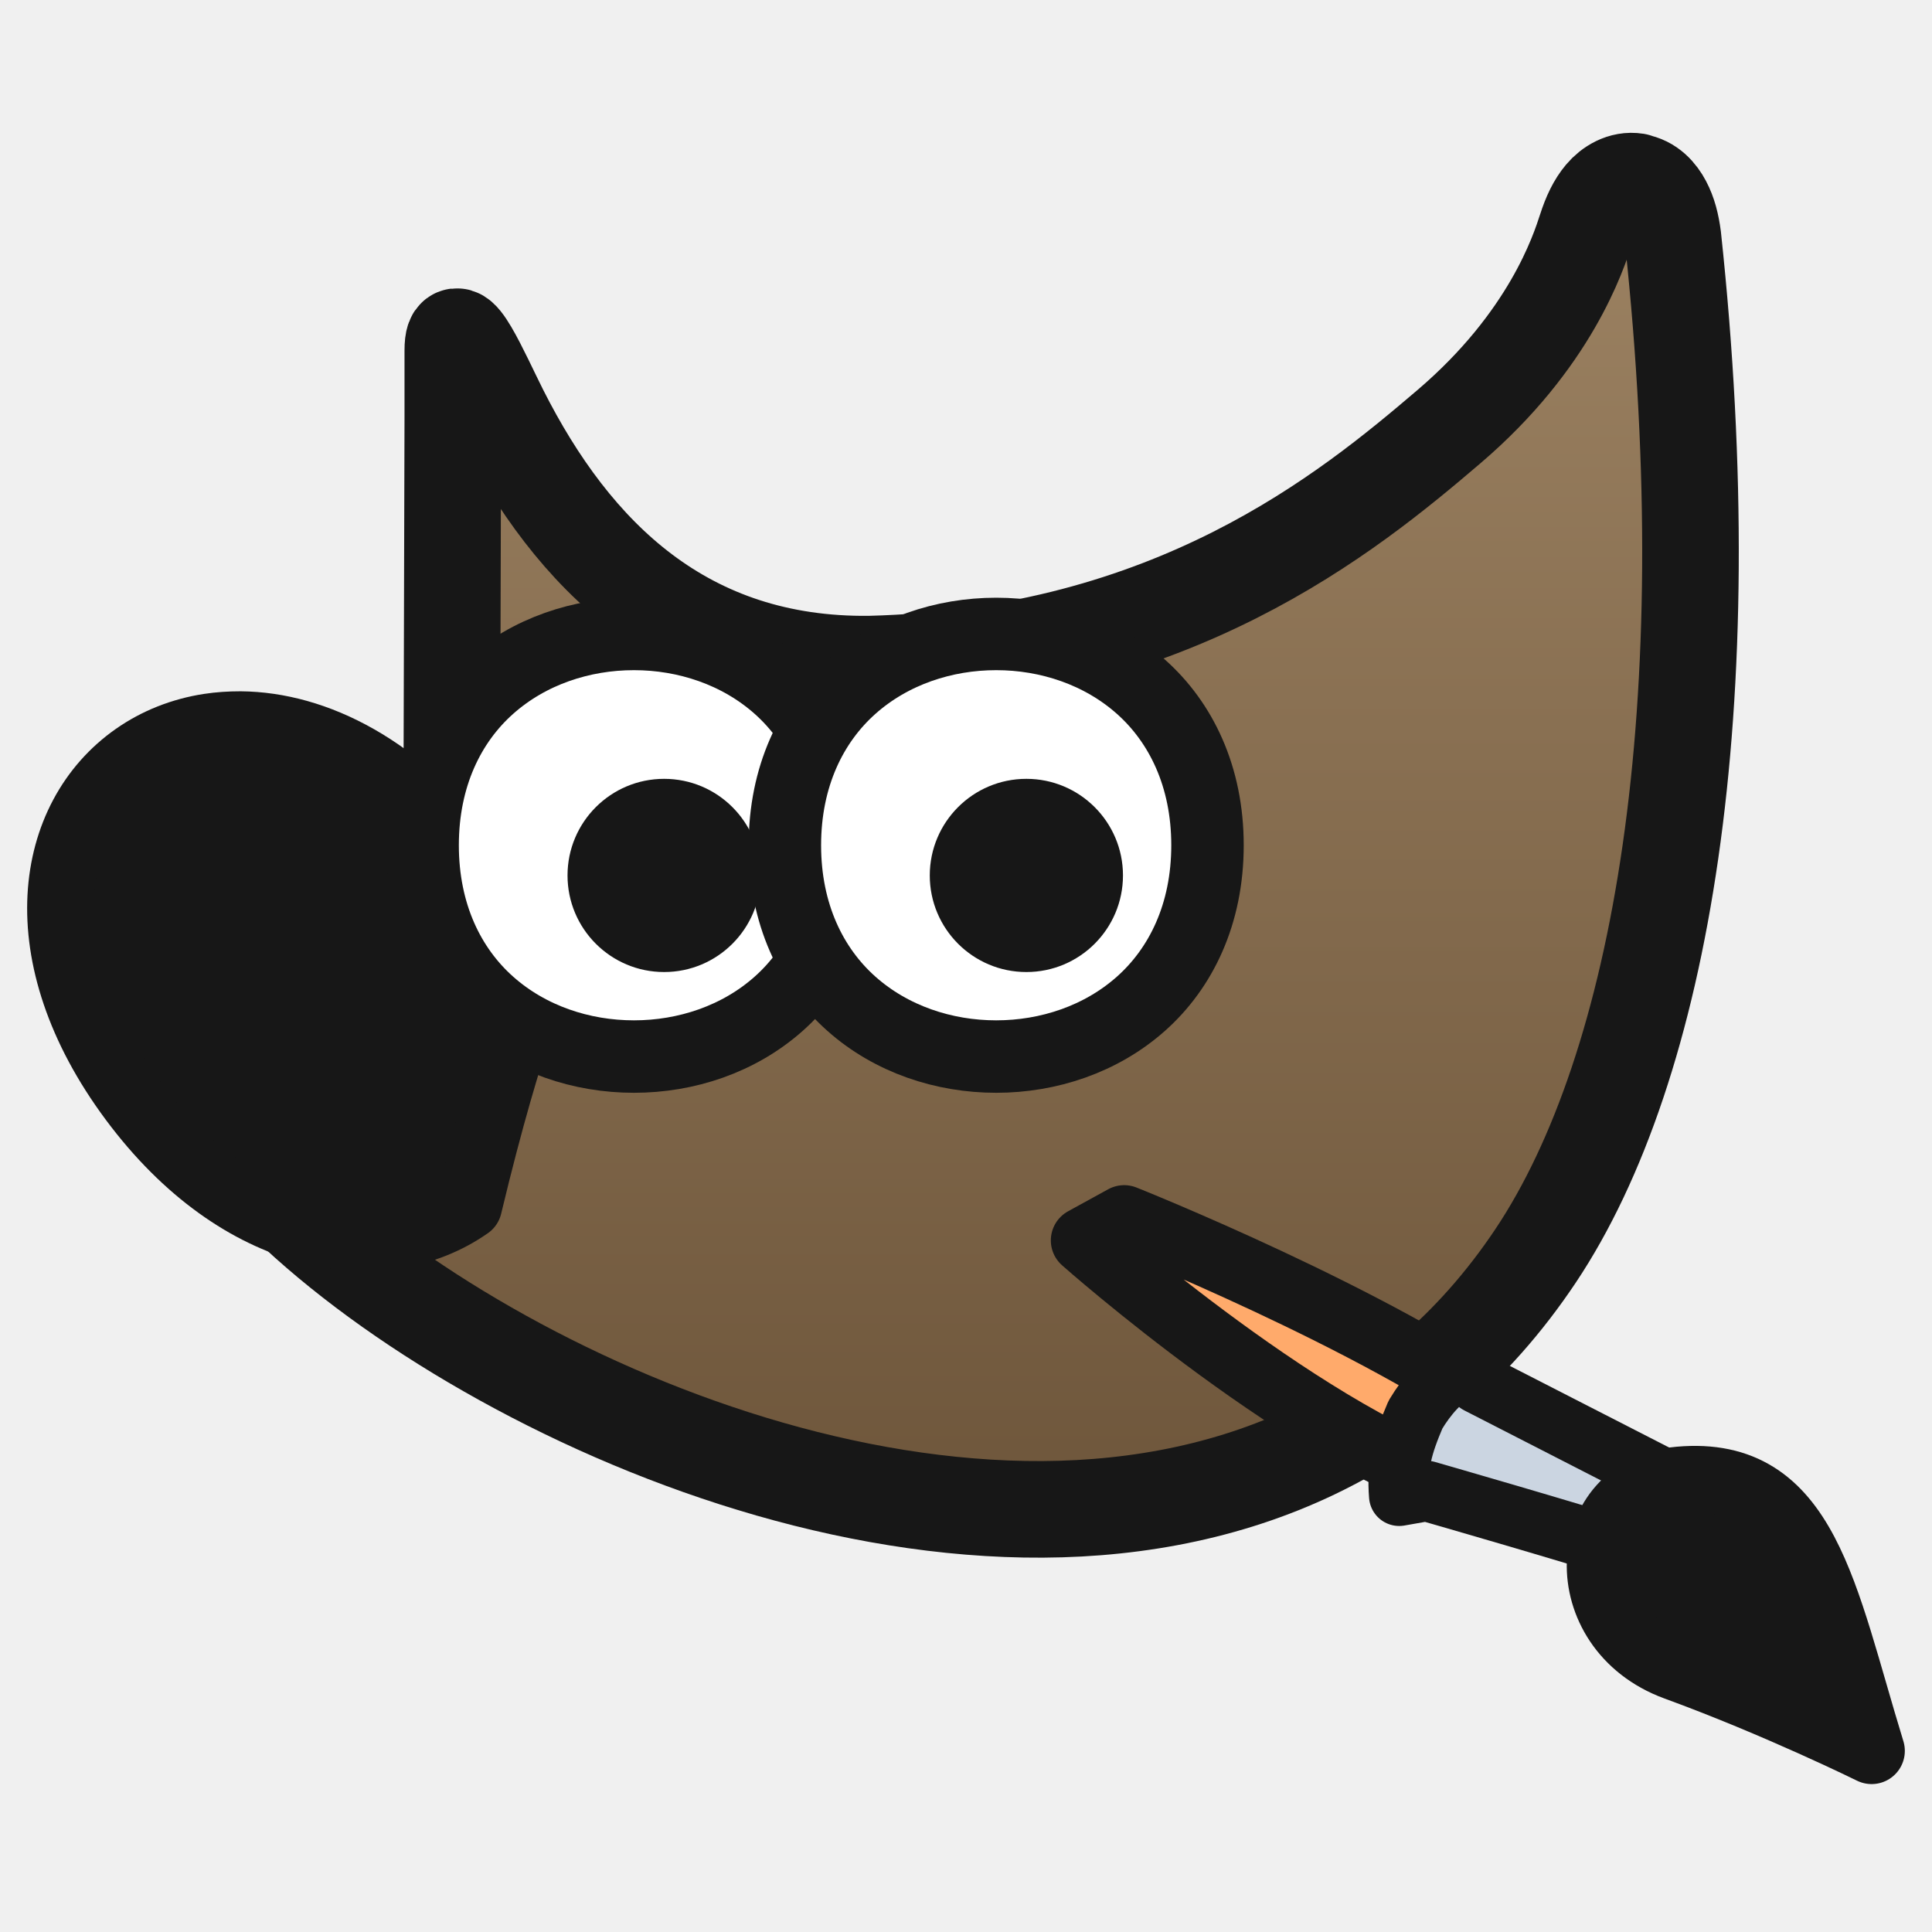
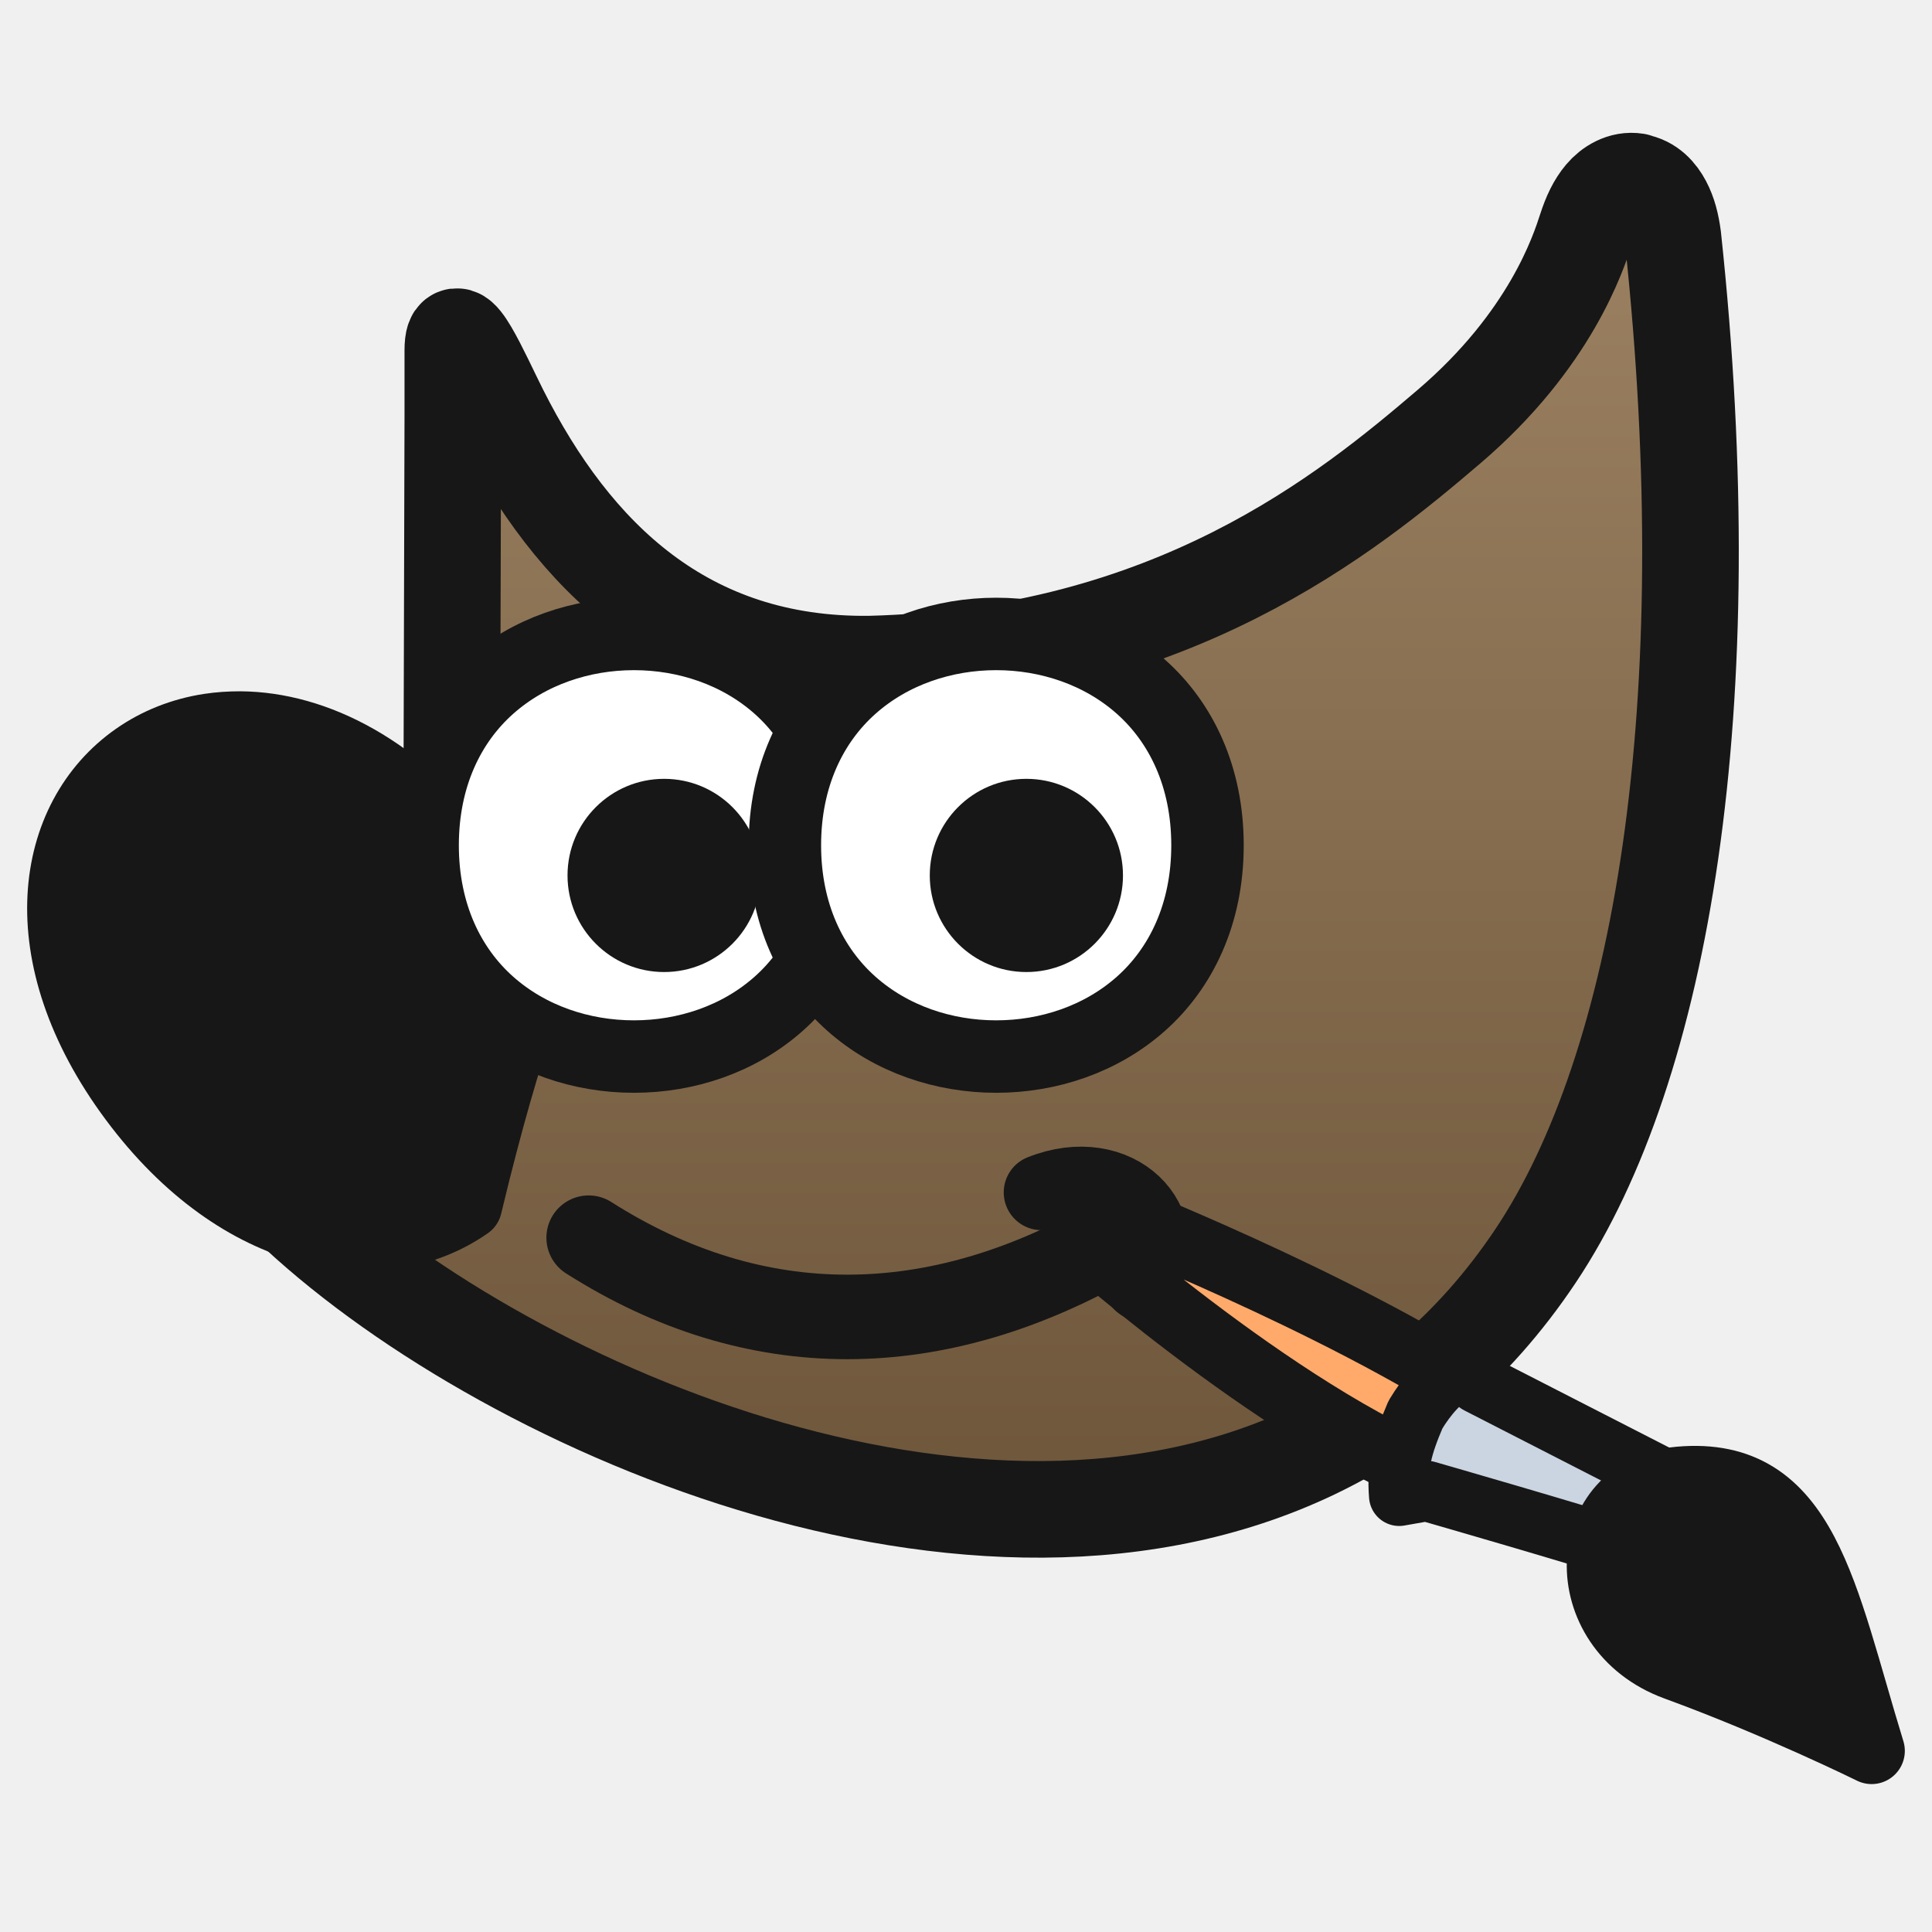
<svg xmlns="http://www.w3.org/2000/svg" viewBox="0 0 256 256" width="256" height="256">
  <defs>
    <linearGradient id="wilber_fur" x1="0%" y1="0%" x2="0%" y2="100%">
      <stop offset="0%" stop-color="#9C8262" />
      <stop offset="100%" stop-color="#6E563B" />
    </linearGradient>
  </defs>
  <g transform="translate(0, 0) scale(4.0)">
    <path d="M 54.198,6.012 C 53.748,5.94 53.345,6.195 53.102,6.484 C 52.859,6.773 52.691,7.131 52.544,7.583 C 52.291,8.364 51.359,11.265 48.0,14.132 C 44.642,17.0 38.85,21.741 28.812,22.0 C 22.708,22.071 18.998,18.454 16.564,13.631 C 15.957,12.427 15.0,10.184 15.0,11.611 L 15.0,13.818 L 14.969,25.238 L 15.031,25.388 C 15.031,25.388 15.578,26.605 15.0,28.244 C 14.422,29.883 11.715,32.274 6.623,33.805 L 6.0,33.99 L 6.118,34.647 C 6.4,36.237 7.526,37.867 9.188,39.536 C 10.85,41.204 13.076,42.893 15.667,44.419 C 20.85,47.471 27.488,49.883 33.938,49.996 C 40.387,50.109 46.698,47.85 50.873,41.595 C 55.049,35.34 57.085,23.402 55.417,7.855 C 55.361,7.428 55.268,7.063 55.099,6.744 C 54.931,6.425 54.647,6.095 54.198,6.024 Z" fill="url(#wilber_fur)" stroke="#171717" stroke-width="3.2" stroke-linejoin="round" stroke-linecap="round" />
    <path d="M 7.965,24.0 C 7.61,24.0 7.262,24.022 6.924,24.074 C 6.021,24.213 5.185,24.544 4.465,25.049 C 1.584,27.068 0.825,31.642 4.384,36.433 C 7.943,41.224 12.651,41.967 15.532,39.949 C 18.413,27.93 19.175,33.355 15.616,28.564 C 13.281,25.421 10.45,24.021 7.965,24.0 Z" fill="#171717" stroke="#171717" stroke-width="2.2" stroke-linejoin="round" />
    <path d="M 21.0,21.0 C 19.267,21.0 17.527,21.572 16.202,22.75 C 14.876,23.928 14.0,25.723 14.0,28.001 C 14.0,30.279 14.876,32.072 16.202,33.25 C 17.527,34.428 19.267,35.0 21.0,35.0 C 22.73,35.0 24.471,34.428 25.796,33.25 C 27.121,32.072 28.0,30.279 28.0,28.001 C 28.0,25.723 27.121,23.928 25.796,22.75 C 24.471,21.572 22.73,21.0 21.0,21.0 Z" fill="#FFFFFF" stroke="#171717" stroke-width="2.4" stroke-linejoin="round" />
    <circle cx="22" cy="29" r="3.2" fill="#171717" />
    <path d="M 33.0,21.0 C 31.268,21.0 29.528,21.572 28.203,22.75 C 26.878,23.928 26.0,25.723 26.0,28.001 C 26.0,30.279 26.878,32.072 28.203,33.25 C 29.528,34.428 31.268,35.0 33.0,35.0 C 34.73,35.0 36.471,34.428 37.796,33.25 C 39.121,32.072 40.0,30.279 40.0,28.001 C 40.0,25.723 39.121,23.928 37.796,22.75 C 36.471,21.572 34.73,21.0 33.0,21.0 Z" fill="#FFFFFF" stroke="#171717" stroke-width="2.4" stroke-linejoin="round" />
    <circle cx="34" cy="29" r="3.2" fill="#171717" />
    <path d="M 48.91,49.39 L 50.12,46.98 C 45.63,43.7 37.24,40.36 37.24,40.36 L 35.91,41.09 C 35.91,41.09 43.53,47.85 48.91,49.39 Z" fill="#FFAA6B" stroke="#171717" stroke-width="2.2" stroke-linejoin="round" />
    <path d="M 48.96,44.96 L 48.33,45.37 C 47.74,45.69 47.27,46.23 46.89,46.86 C 46.45,47.89 46.27,48.54 46.35,49.55 L 47.26,49.39 C 47.26,49.39 52.03,50.76 54.29,51.48 L 54.55,50.97 L 55.48,49.17 L 48.96,45.83 Z" fill="#CBD5E1" stroke="#171717" stroke-width="2.0" stroke-linejoin="round" />
    <path d="M 62,58 C 60.4,52.79 59.83,48.65 55.64,49.02 C 52.26,49.32 52.03,53.95 55.51,55.23 C 58.88,56.46 62,58 62,58 Z" fill="#171717" stroke="#171717" stroke-width="2.2" stroke-linejoin="round" />
+     <path d="M 19.5 41.0              C 25.0 44.5, 31.0 44.5, 37.0 41.0" fill="none" stroke="#171717" stroke-width="2.8" stroke-linecap="round" />
+     <path d="M 34.5 39.5              C 37.0 38.5, 39.0 40.5, 37.8 42.5" fill="none" stroke="#171717" stroke-width="2.5" stroke-linecap="round" />
  </g>
</svg>
